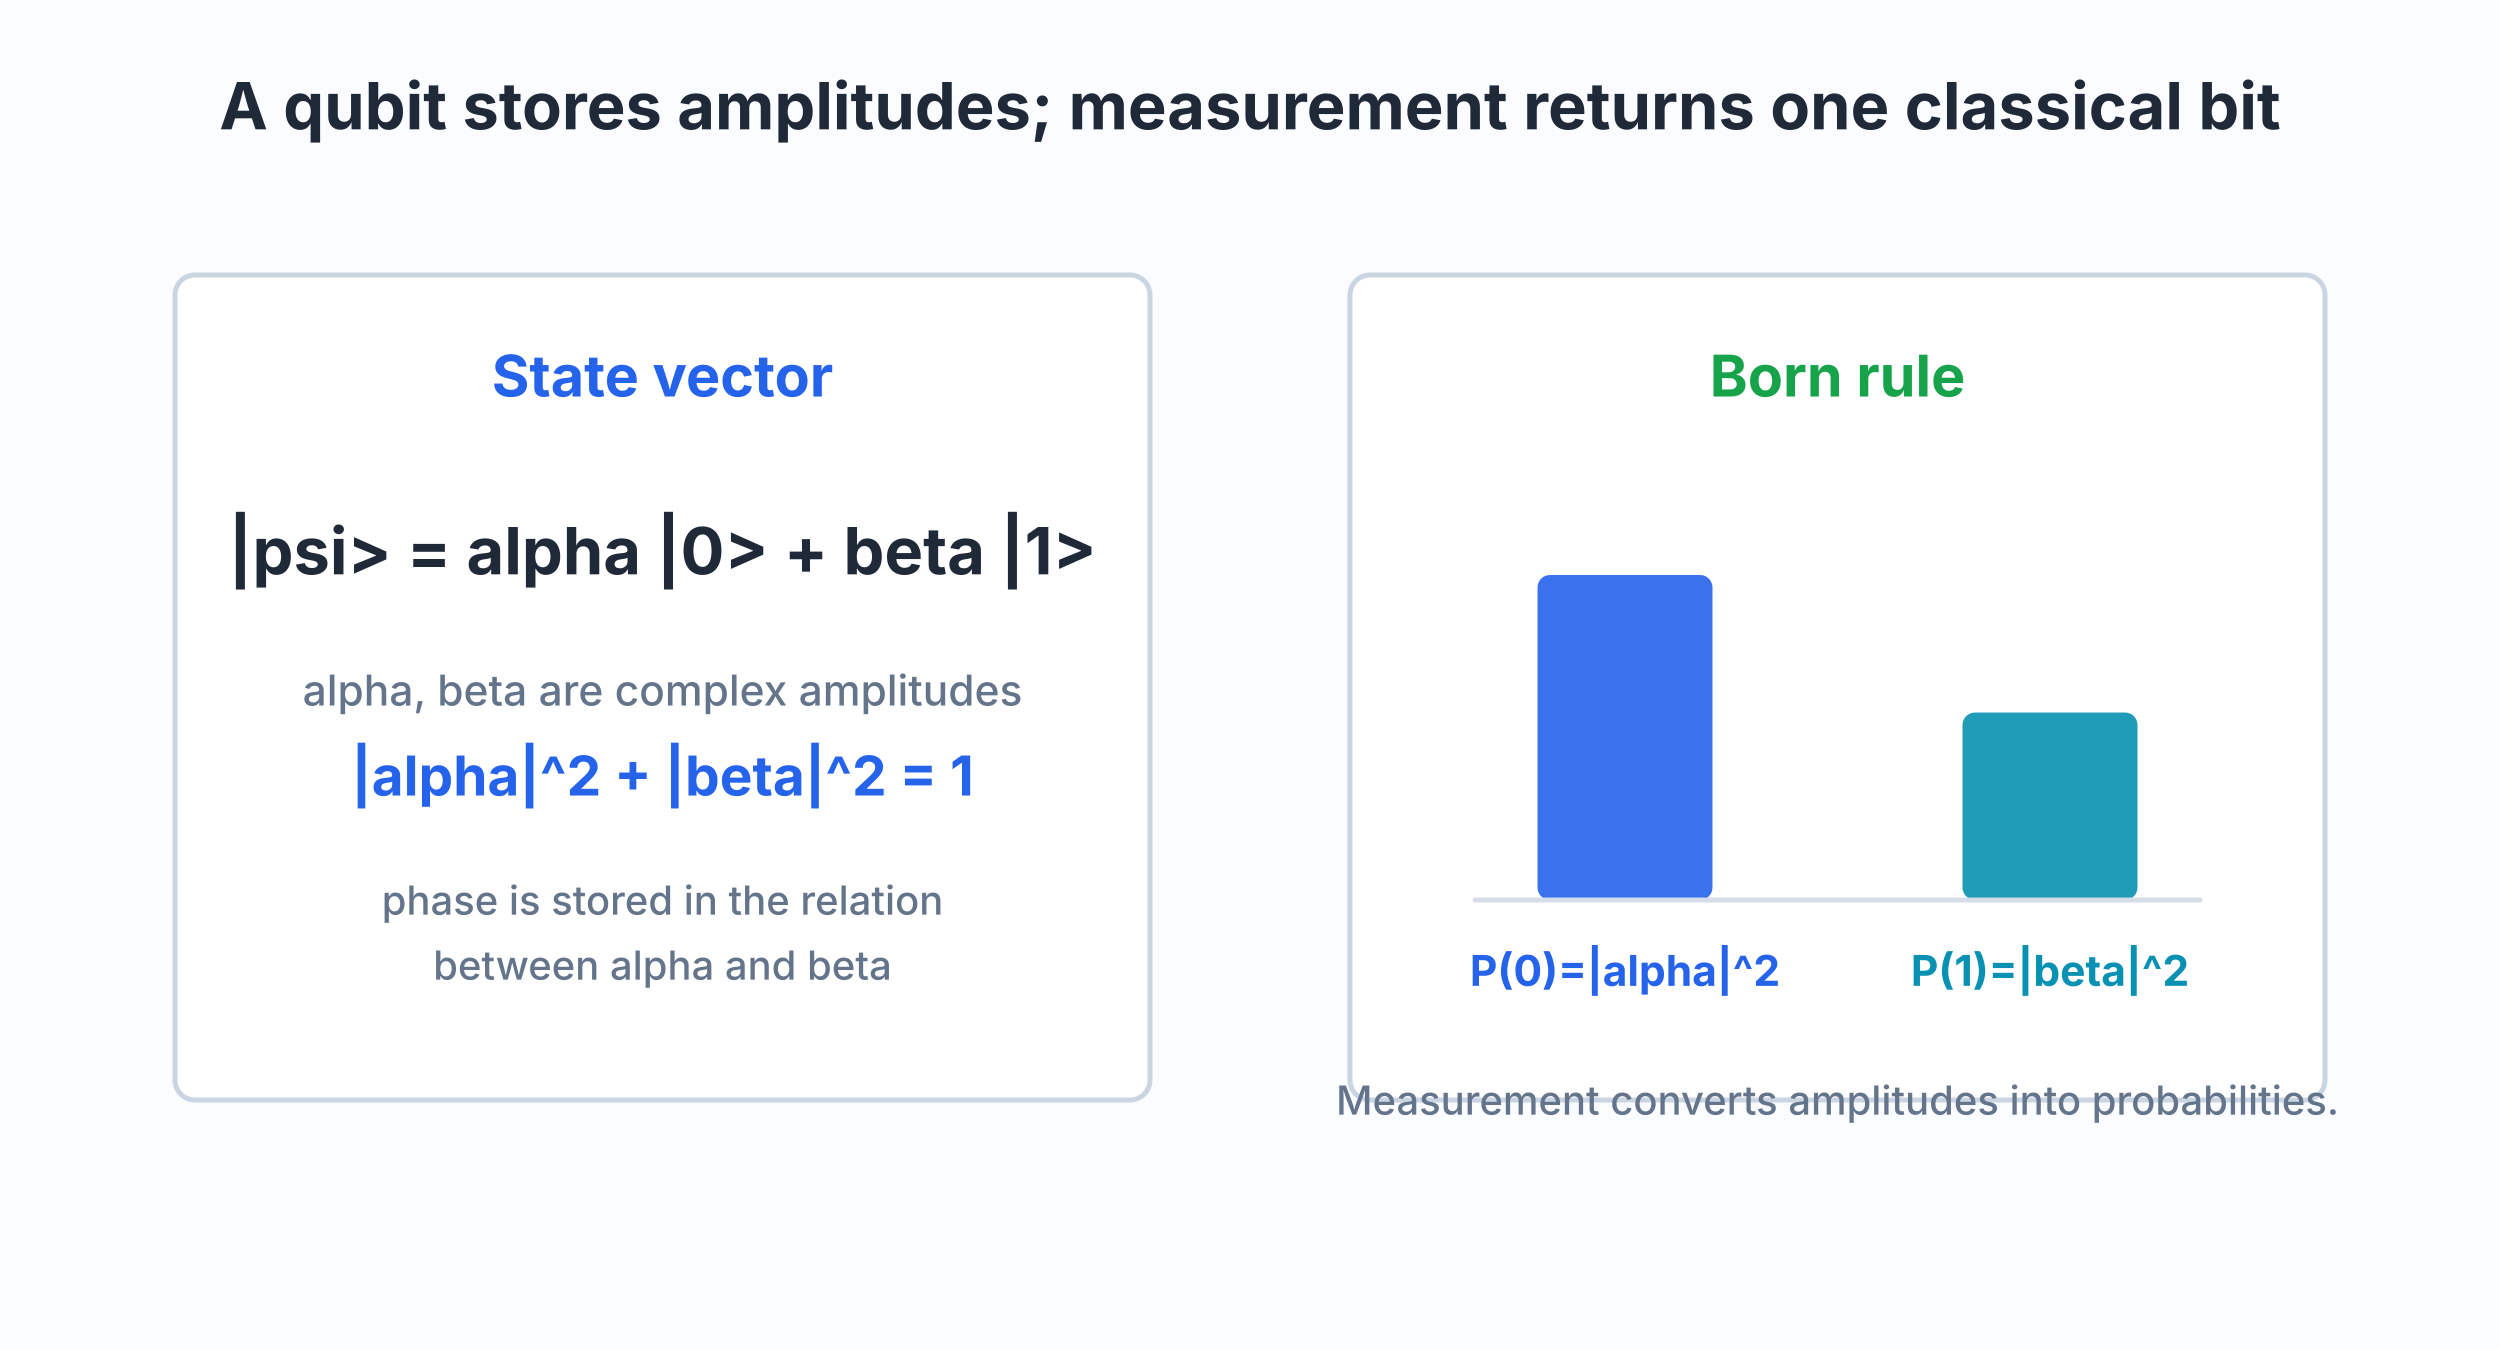
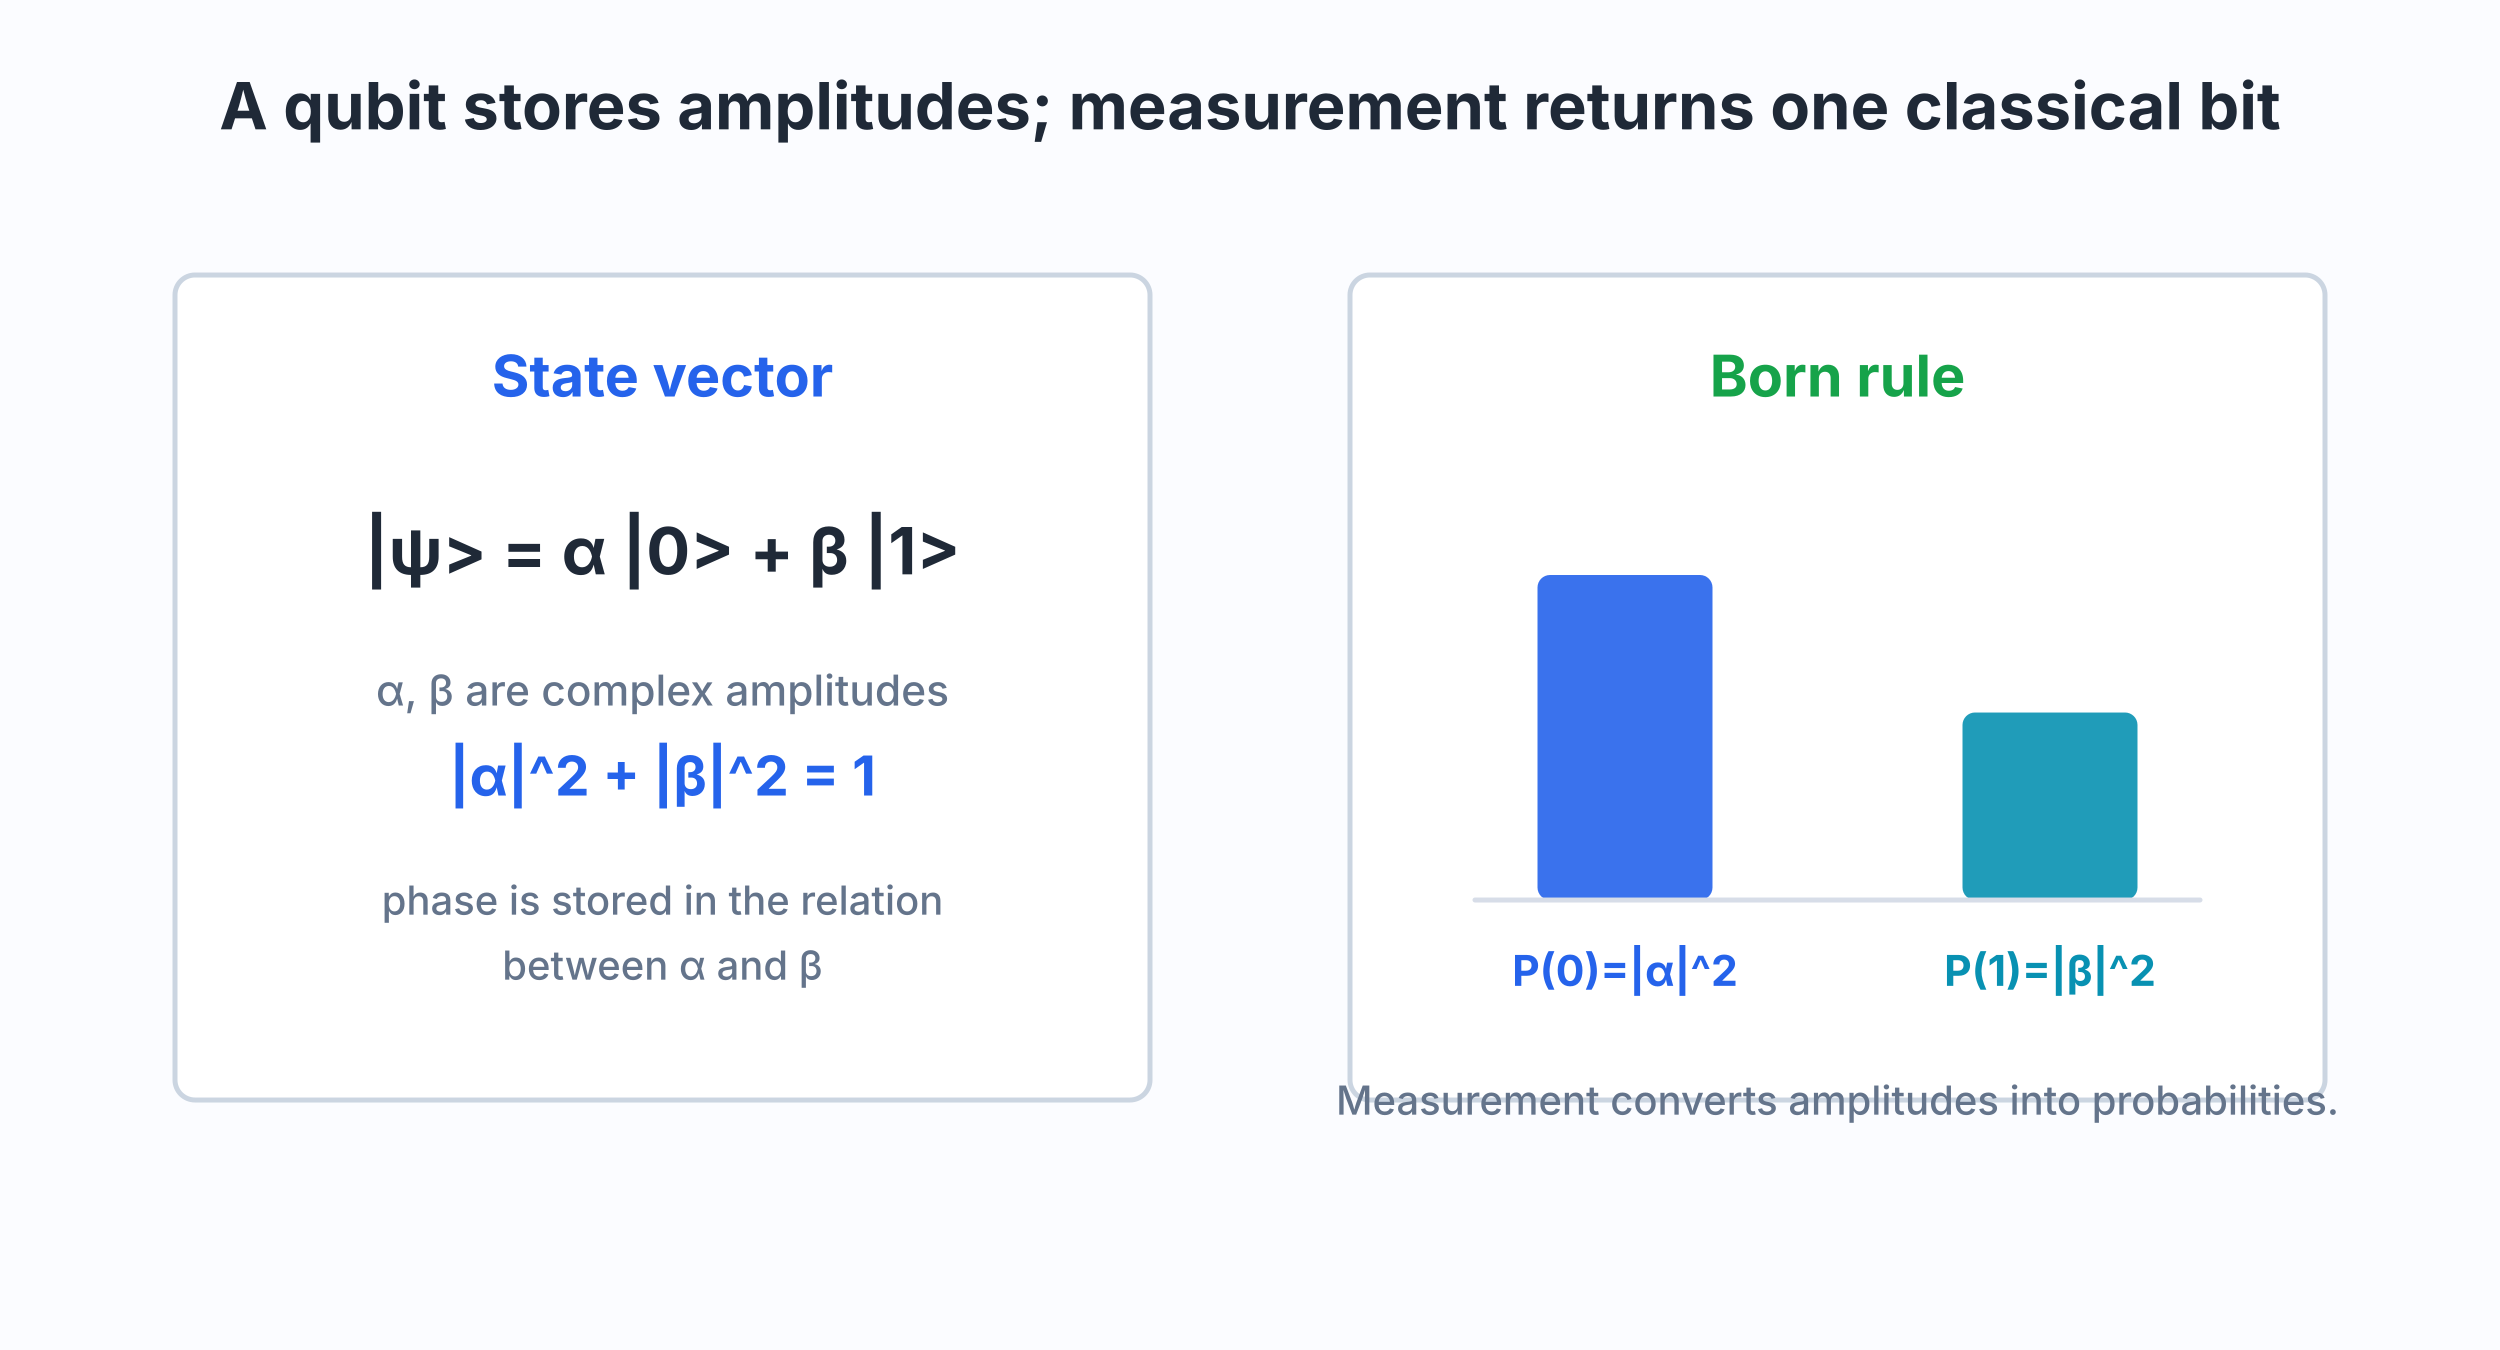
<svg xmlns="http://www.w3.org/2000/svg" viewBox="0 0 1000 540" width="1000" height="540">
  <rect x="0" y="0" width="1000" height="540" fill="#fbfcff" stroke="none" stroke-width="2" rx="0" />
  <defs>
    <marker id="arrow" viewBox="0 0 10 10" refX="8" refY="5" markerWidth="7" markerHeight="7" orient="auto-start-reverse">
      <path d="M 0 0 L 10 5 L 0 10 z" fill="#1f2937" />
    </marker>
    <linearGradient id="screenGlow" x1="0" x2="0" y1="0" y2="1">
      <stop offset="0%" stop-color="#dbeafe" />
      <stop offset="50%" stop-color="#fef3c7" />
      <stop offset="100%" stop-color="#dbeafe" />
    </linearGradient>
  </defs>
-   <text x="500" y="42" fill="#1f2937" font-size="26" font-weight="700" font-family="Inter, Arial, sans-serif" text-anchor="middle" dominant-baseline="middle">A qubit stores amplitudes; measurement returns one classical bit</text>
+   <text x="500" y="42" fill="#1f2937" font-size="26" font-weight="700" font-family="Inter, &quot;Noto Sans&quot;, &quot;DejaVu Sans&quot;, &quot;Arial Unicode MS&quot;, Arial, sans-serif" text-anchor="middle" dominant-baseline="middle">A qubit stores amplitudes; measurement returns one classical bit</text>
  <rect x="70" y="110" width="390" height="330" fill="#ffffff" stroke="#cbd5e1" stroke-width="2" rx="8" />
  <rect x="540" y="110" width="390" height="330" fill="#ffffff" stroke="#cbd5e1" stroke-width="2" rx="8" />
-   <text x="265" y="150" fill="#2563eb" font-size="23" font-weight="700" font-family="Inter, Arial, sans-serif" text-anchor="middle" dominant-baseline="middle">State vector</text>
-   <text x="735" y="150" fill="#16a34a" font-size="23" font-weight="700" font-family="Inter, Arial, sans-serif" text-anchor="middle" dominant-baseline="middle">Born rule</text>
-   <text x="265" y="220" fill="#1f2937" font-size="26" font-weight="700" font-family="Inter, Arial, sans-serif" text-anchor="middle" dominant-baseline="middle">|psi&gt; = alpha |0&gt; + beta |1&gt;</text>
-   <text x="265" y="276" fill="#64748b" font-size="17" font-weight="500" font-family="Inter, Arial, sans-serif" text-anchor="middle" dominant-baseline="middle">alpha, beta are complex amplitudes</text>
-   <text x="265" y="310" fill="#2563eb" font-size="22" font-weight="700" font-family="Inter, Arial, sans-serif" text-anchor="middle" dominant-baseline="middle">|alpha|^2 + |beta|^2 = 1</text>
-   <text x="265" y="360" fill="#64748b" font-size="16" font-weight="500" font-family="Inter, Arial, sans-serif" text-anchor="middle" dominant-baseline="middle">phase is stored in the relation</text>
-   <text x="265" y="386" fill="#64748b" font-size="16" font-weight="500" font-family="Inter, Arial, sans-serif" text-anchor="middle" dominant-baseline="middle">between alpha and beta</text>
+   <text x="265" y="150" fill="#2563eb" font-size="23" font-weight="700" font-family="Inter, &quot;Noto Sans&quot;, &quot;DejaVu Sans&quot;, &quot;Arial Unicode MS&quot;, Arial, sans-serif" text-anchor="middle" dominant-baseline="middle">State vector</text>
+   <text x="735" y="150" fill="#16a34a" font-size="23" font-weight="700" font-family="Inter, &quot;Noto Sans&quot;, &quot;DejaVu Sans&quot;, &quot;Arial Unicode MS&quot;, Arial, sans-serif" text-anchor="middle" dominant-baseline="middle">Born rule</text>
+   <text x="265" y="220" fill="#1f2937" font-size="26" font-weight="700" font-family="Inter, &quot;Noto Sans&quot;, &quot;DejaVu Sans&quot;, &quot;Arial Unicode MS&quot;, Arial, sans-serif" text-anchor="middle" dominant-baseline="middle">|ψ&gt; = α |0&gt; + β |1&gt;</text>
+   <text x="265" y="276" fill="#64748b" font-size="17" font-weight="500" font-family="Inter, &quot;Noto Sans&quot;, &quot;DejaVu Sans&quot;, &quot;Arial Unicode MS&quot;, Arial, sans-serif" text-anchor="middle" dominant-baseline="middle">α, β are complex amplitudes</text>
+   <text x="265" y="310" fill="#2563eb" font-size="22" font-weight="700" font-family="Inter, &quot;Noto Sans&quot;, &quot;DejaVu Sans&quot;, &quot;Arial Unicode MS&quot;, Arial, sans-serif" text-anchor="middle" dominant-baseline="middle">|α|^2 + |β|^2 = 1</text>
+   <text x="265" y="360" fill="#64748b" font-size="16" font-weight="500" font-family="Inter, &quot;Noto Sans&quot;, &quot;DejaVu Sans&quot;, &quot;Arial Unicode MS&quot;, Arial, sans-serif" text-anchor="middle" dominant-baseline="middle">phase is stored in the relation</text>
+   <text x="265" y="386" fill="#64748b" font-size="16" font-weight="500" font-family="Inter, &quot;Noto Sans&quot;, &quot;DejaVu Sans&quot;, &quot;Arial Unicode MS&quot;, Arial, sans-serif" text-anchor="middle" dominant-baseline="middle">between α and β</text>
  <rect x="615" y="230" width="70" height="130" fill="#2563eb" stroke="none" stroke-width="2" rx="5" fill-opacity="0.9" />
  <rect x="785" y="285" width="70" height="75" fill="#0891b2" stroke="none" stroke-width="2" rx="5" fill-opacity="0.9" />
  <line x1="590" y1="360" x2="880" y2="360" stroke="#d7dde8" stroke-width="2" stroke-linecap="round" />
-   <text x="650" y="388" fill="#2563eb" font-size="17" font-weight="700" font-family="Inter, Arial, sans-serif" text-anchor="middle" dominant-baseline="middle">P(0)=|alpha|^2</text>
-   <text x="820" y="388" fill="#0891b2" font-size="17" font-weight="700" font-family="Inter, Arial, sans-serif" text-anchor="middle" dominant-baseline="middle">P(1)=|beta|^2</text>
-   <text x="735" y="440" fill="#64748b" font-size="16" font-weight="500" font-family="Inter, Arial, sans-serif" text-anchor="middle" dominant-baseline="middle">Measurement converts amplitudes into probabilities.</text>
+   <text x="650" y="388" fill="#2563eb" font-size="17" font-weight="700" font-family="Inter, &quot;Noto Sans&quot;, &quot;DejaVu Sans&quot;, &quot;Arial Unicode MS&quot;, Arial, sans-serif" text-anchor="middle" dominant-baseline="middle">P(0)=|α|^2</text>
+   <text x="820" y="388" fill="#0891b2" font-size="17" font-weight="700" font-family="Inter, &quot;Noto Sans&quot;, &quot;DejaVu Sans&quot;, &quot;Arial Unicode MS&quot;, Arial, sans-serif" text-anchor="middle" dominant-baseline="middle">P(1)=|β|^2</text>
+   <text x="735" y="440" fill="#64748b" font-size="16" font-weight="500" font-family="Inter, &quot;Noto Sans&quot;, &quot;DejaVu Sans&quot;, &quot;Arial Unicode MS&quot;, Arial, sans-serif" text-anchor="middle" dominant-baseline="middle">Measurement converts amplitudes into probabilities.</text>
</svg>
